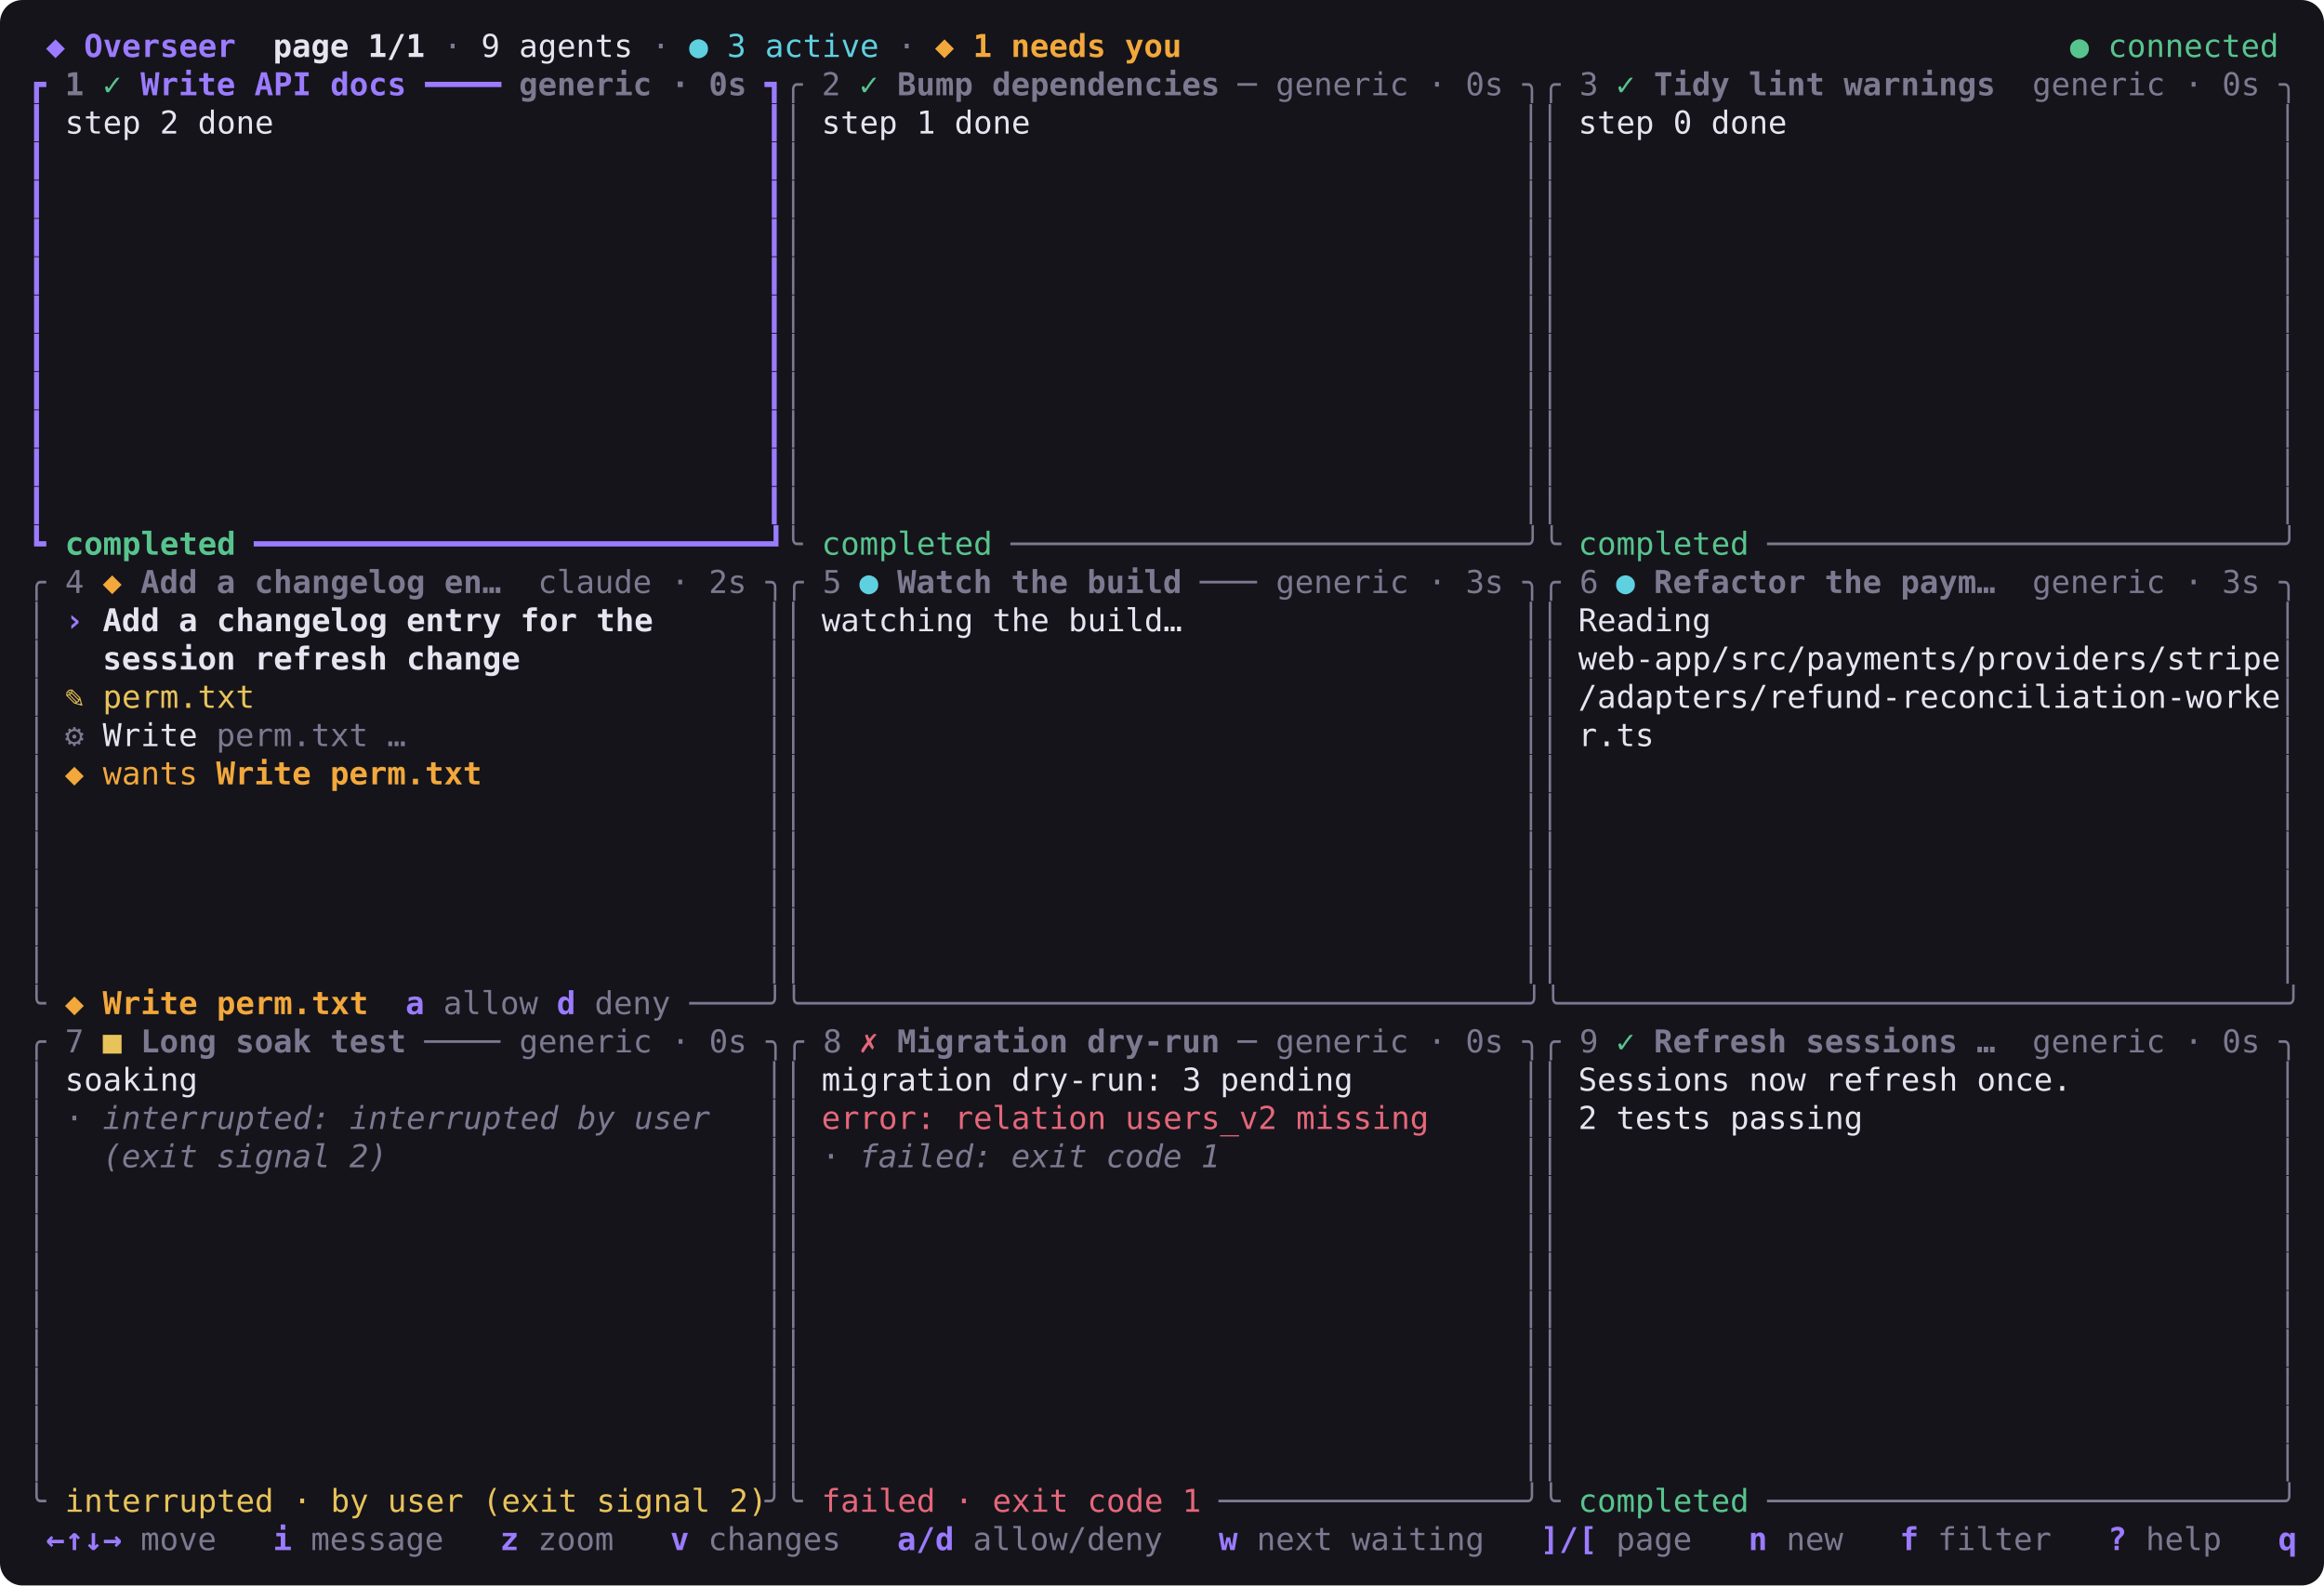
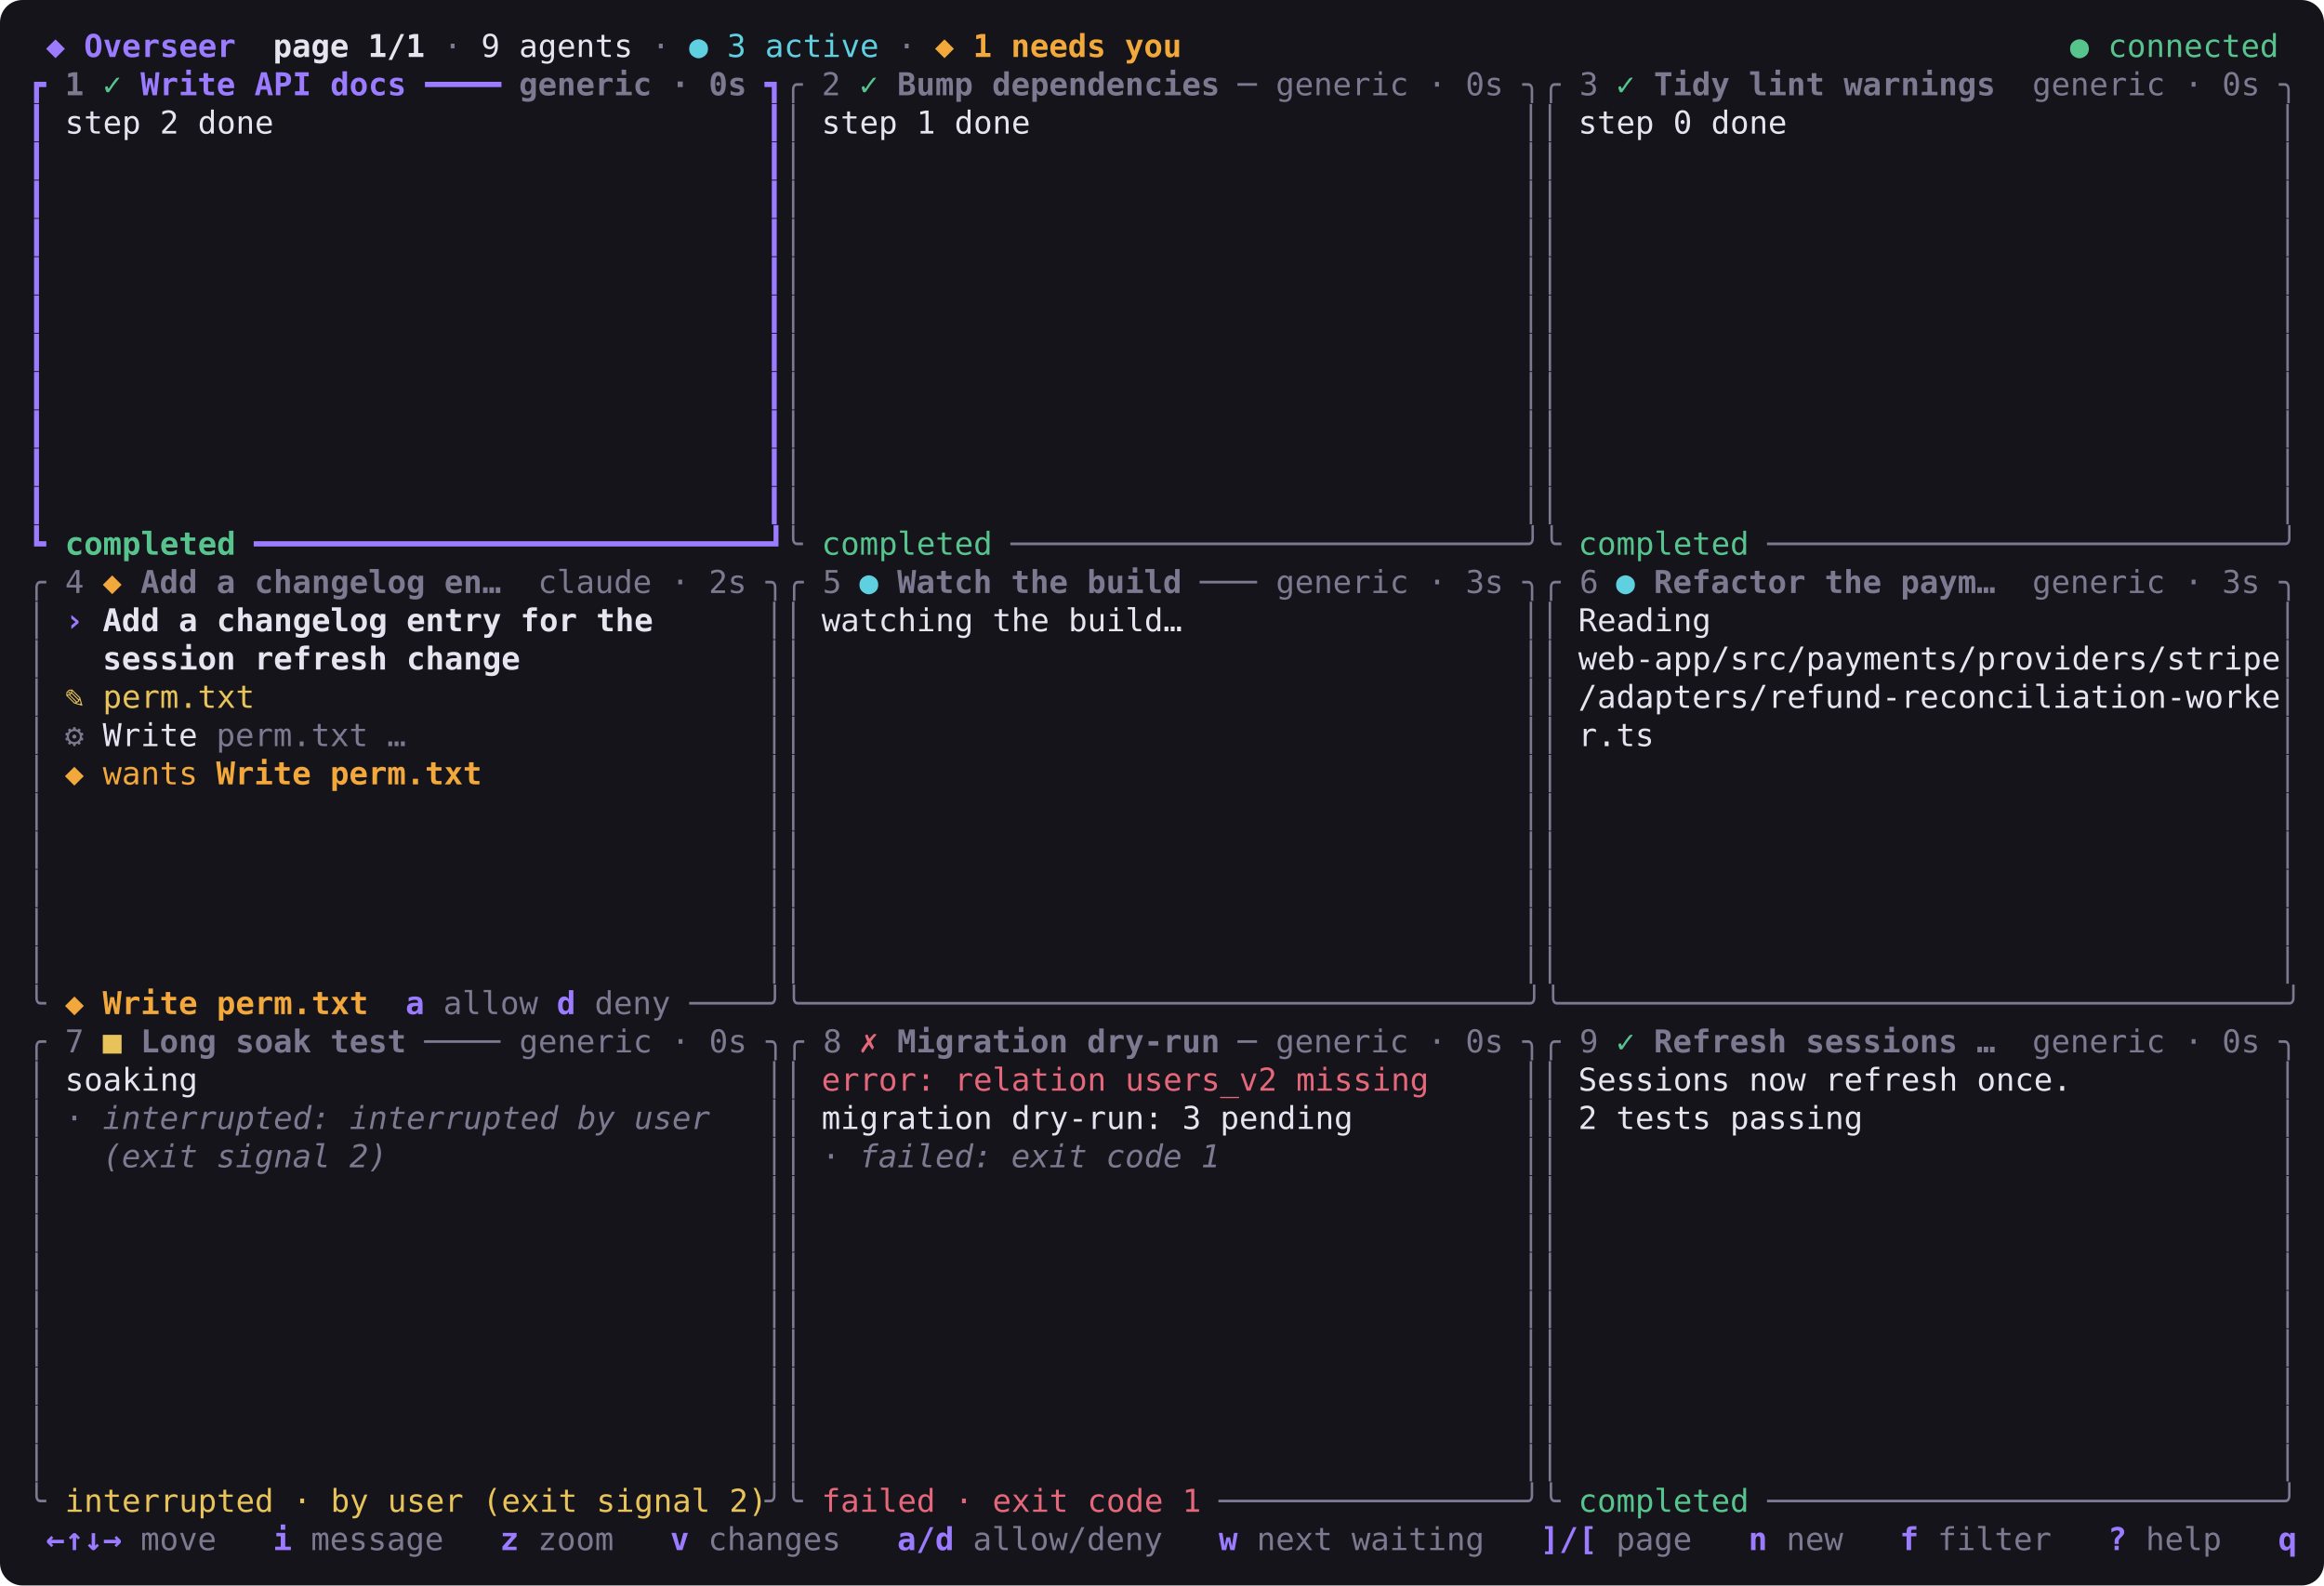
<svg xmlns="http://www.w3.org/2000/svg" width="1032" height="704" viewBox="0 0 1032 704">
  <rect width="100%" height="100%" rx="10" fill="#15141b" />
  <g font-family="ui-monospace, SFMono-Regular, Menlo, monospace" font-size="14">
    <text x="12.0" y="25.3" textLength="100.8" lengthAdjust="spacingAndGlyphs" fill="#9b7bff" font-weight="700" xml:space="preserve"> ◆ Overseer </text>
    <text x="112.8" y="25.3" textLength="84.0" lengthAdjust="spacingAndGlyphs" fill="#e6e4ef" font-weight="700" xml:space="preserve"> page 1/1 </text>
    <text x="196.8" y="25.3" textLength="16.8" lengthAdjust="spacingAndGlyphs" fill="#7d7990" xml:space="preserve">· </text>
    <text x="213.6" y="25.3" textLength="67.2" lengthAdjust="spacingAndGlyphs" fill="#e6e4ef" xml:space="preserve">9 agents</text>
    <text x="280.8" y="25.3" textLength="25.2" lengthAdjust="spacingAndGlyphs" fill="#7d7990" xml:space="preserve"> · </text>
    <text x="306.0" y="25.3" textLength="84.0" lengthAdjust="spacingAndGlyphs" fill="#5fd0e0" xml:space="preserve">● 3 active</text>
    <text x="390.0" y="25.3" textLength="25.2" lengthAdjust="spacingAndGlyphs" fill="#7d7990" xml:space="preserve"> · </text>
    <text x="415.2" y="25.3" textLength="109.2" lengthAdjust="spacingAndGlyphs" fill="#f2a83b" font-weight="700" xml:space="preserve">◆ 1 needs you</text>
    <text x="919.2" y="25.3" textLength="100.8" lengthAdjust="spacingAndGlyphs" fill="#58c48d" xml:space="preserve">● connected </text>
    <text x="12.0" y="42.3" textLength="8.4" lengthAdjust="spacingAndGlyphs" fill="#9b7bff" font-weight="700" xml:space="preserve">┏</text>
    <text x="20.4" y="42.3" textLength="25.2" lengthAdjust="spacingAndGlyphs" fill="#7d7990" font-weight="700" xml:space="preserve"> 1 </text>
    <text x="45.6" y="42.3" textLength="16.8" lengthAdjust="spacingAndGlyphs" fill="#58c48d" font-weight="700" xml:space="preserve">✓ </text>
    <text x="62.4" y="42.3" textLength="159.6" lengthAdjust="spacingAndGlyphs" fill="#9b7bff" font-weight="700" xml:space="preserve">Write API docs ━━━━</text>
    <text x="222.0" y="42.3" textLength="117.6" lengthAdjust="spacingAndGlyphs" fill="#7d7990" font-weight="700" xml:space="preserve"> generic · 0s </text>
    <text x="339.6" y="42.3" textLength="8.4" lengthAdjust="spacingAndGlyphs" fill="#9b7bff" font-weight="700" xml:space="preserve">┓</text>
    <text x="348.0" y="42.3" textLength="33.6" lengthAdjust="spacingAndGlyphs" fill="#7d7990" xml:space="preserve">╭ 2 </text>
    <text x="381.6" y="42.3" textLength="16.8" lengthAdjust="spacingAndGlyphs" fill="#58c48d" xml:space="preserve">✓ </text>
    <text x="398.4" y="42.3" textLength="142.8" lengthAdjust="spacingAndGlyphs" fill="#7d7990" font-weight="700" xml:space="preserve">Bump dependencies</text>
    <text x="541.2" y="42.3" textLength="176.4" lengthAdjust="spacingAndGlyphs" fill="#7d7990" xml:space="preserve"> ─ generic · 0s ╮╭ 3 </text>
    <text x="717.6" y="42.3" textLength="16.8" lengthAdjust="spacingAndGlyphs" fill="#58c48d" xml:space="preserve">✓ </text>
    <text x="734.4" y="42.3" textLength="151.2" lengthAdjust="spacingAndGlyphs" fill="#7d7990" font-weight="700" xml:space="preserve">Tidy lint warnings</text>
    <text x="885.6" y="42.3" textLength="134.4" lengthAdjust="spacingAndGlyphs" fill="#7d7990" xml:space="preserve">  generic · 0s ╮</text>
    <text x="12.0" y="59.3" textLength="8.4" lengthAdjust="spacingAndGlyphs" fill="#9b7bff" font-weight="700" xml:space="preserve">┃</text>
    <text x="20.4" y="59.3" textLength="319.2" lengthAdjust="spacingAndGlyphs" fill="#e6e4ef" xml:space="preserve"> step 2 done                          </text>
    <text x="339.6" y="59.3" textLength="8.4" lengthAdjust="spacingAndGlyphs" fill="#9b7bff" font-weight="700" xml:space="preserve">┃</text>
    <text x="348.0" y="59.3" textLength="8.4" lengthAdjust="spacingAndGlyphs" fill="#7d7990" xml:space="preserve">│</text>
    <text x="356.4" y="59.3" textLength="319.2" lengthAdjust="spacingAndGlyphs" fill="#e6e4ef" xml:space="preserve"> step 1 done                          </text>
    <text x="675.6" y="59.3" textLength="16.8" lengthAdjust="spacingAndGlyphs" fill="#7d7990" xml:space="preserve">││</text>
    <text x="692.4" y="59.3" textLength="319.2" lengthAdjust="spacingAndGlyphs" fill="#e6e4ef" xml:space="preserve"> step 0 done                          </text>
    <text x="1011.6" y="59.3" textLength="8.4" lengthAdjust="spacingAndGlyphs" fill="#7d7990" xml:space="preserve">│</text>
    <text x="12.0" y="76.3" textLength="8.4" lengthAdjust="spacingAndGlyphs" fill="#9b7bff" font-weight="700" xml:space="preserve">┃</text>
    <text x="339.6" y="76.3" textLength="8.4" lengthAdjust="spacingAndGlyphs" fill="#9b7bff" font-weight="700" xml:space="preserve">┃</text>
    <text x="348.0" y="76.3" textLength="8.4" lengthAdjust="spacingAndGlyphs" fill="#7d7990" xml:space="preserve">│</text>
    <text x="675.6" y="76.3" textLength="16.8" lengthAdjust="spacingAndGlyphs" fill="#7d7990" xml:space="preserve">││</text>
    <text x="1011.6" y="76.3" textLength="8.4" lengthAdjust="spacingAndGlyphs" fill="#7d7990" xml:space="preserve">│</text>
    <text x="12.0" y="93.3" textLength="8.4" lengthAdjust="spacingAndGlyphs" fill="#9b7bff" font-weight="700" xml:space="preserve">┃</text>
    <text x="339.6" y="93.3" textLength="8.4" lengthAdjust="spacingAndGlyphs" fill="#9b7bff" font-weight="700" xml:space="preserve">┃</text>
    <text x="348.0" y="93.3" textLength="8.4" lengthAdjust="spacingAndGlyphs" fill="#7d7990" xml:space="preserve">│</text>
    <text x="675.6" y="93.3" textLength="16.8" lengthAdjust="spacingAndGlyphs" fill="#7d7990" xml:space="preserve">││</text>
    <text x="1011.6" y="93.3" textLength="8.4" lengthAdjust="spacingAndGlyphs" fill="#7d7990" xml:space="preserve">│</text>
    <text x="12.0" y="110.3" textLength="8.4" lengthAdjust="spacingAndGlyphs" fill="#9b7bff" font-weight="700" xml:space="preserve">┃</text>
    <text x="339.6" y="110.3" textLength="8.4" lengthAdjust="spacingAndGlyphs" fill="#9b7bff" font-weight="700" xml:space="preserve">┃</text>
    <text x="348.0" y="110.3" textLength="8.4" lengthAdjust="spacingAndGlyphs" fill="#7d7990" xml:space="preserve">│</text>
    <text x="675.6" y="110.3" textLength="16.8" lengthAdjust="spacingAndGlyphs" fill="#7d7990" xml:space="preserve">││</text>
    <text x="1011.6" y="110.3" textLength="8.4" lengthAdjust="spacingAndGlyphs" fill="#7d7990" xml:space="preserve">│</text>
    <text x="12.0" y="127.3" textLength="8.4" lengthAdjust="spacingAndGlyphs" fill="#9b7bff" font-weight="700" xml:space="preserve">┃</text>
    <text x="339.6" y="127.3" textLength="8.4" lengthAdjust="spacingAndGlyphs" fill="#9b7bff" font-weight="700" xml:space="preserve">┃</text>
    <text x="348.0" y="127.3" textLength="8.4" lengthAdjust="spacingAndGlyphs" fill="#7d7990" xml:space="preserve">│</text>
    <text x="675.6" y="127.3" textLength="16.8" lengthAdjust="spacingAndGlyphs" fill="#7d7990" xml:space="preserve">││</text>
    <text x="1011.6" y="127.3" textLength="8.4" lengthAdjust="spacingAndGlyphs" fill="#7d7990" xml:space="preserve">│</text>
    <text x="12.0" y="144.3" textLength="8.4" lengthAdjust="spacingAndGlyphs" fill="#9b7bff" font-weight="700" xml:space="preserve">┃</text>
    <text x="339.6" y="144.3" textLength="8.4" lengthAdjust="spacingAndGlyphs" fill="#9b7bff" font-weight="700" xml:space="preserve">┃</text>
    <text x="348.0" y="144.3" textLength="8.4" lengthAdjust="spacingAndGlyphs" fill="#7d7990" xml:space="preserve">│</text>
    <text x="675.6" y="144.3" textLength="16.8" lengthAdjust="spacingAndGlyphs" fill="#7d7990" xml:space="preserve">││</text>
    <text x="1011.6" y="144.3" textLength="8.4" lengthAdjust="spacingAndGlyphs" fill="#7d7990" xml:space="preserve">│</text>
    <text x="12.0" y="161.3" textLength="8.4" lengthAdjust="spacingAndGlyphs" fill="#9b7bff" font-weight="700" xml:space="preserve">┃</text>
    <text x="339.6" y="161.3" textLength="8.4" lengthAdjust="spacingAndGlyphs" fill="#9b7bff" font-weight="700" xml:space="preserve">┃</text>
    <text x="348.0" y="161.3" textLength="8.4" lengthAdjust="spacingAndGlyphs" fill="#7d7990" xml:space="preserve">│</text>
    <text x="675.6" y="161.3" textLength="16.8" lengthAdjust="spacingAndGlyphs" fill="#7d7990" xml:space="preserve">││</text>
    <text x="1011.6" y="161.3" textLength="8.4" lengthAdjust="spacingAndGlyphs" fill="#7d7990" xml:space="preserve">│</text>
    <text x="12.0" y="178.3" textLength="8.4" lengthAdjust="spacingAndGlyphs" fill="#9b7bff" font-weight="700" xml:space="preserve">┃</text>
    <text x="339.6" y="178.3" textLength="8.4" lengthAdjust="spacingAndGlyphs" fill="#9b7bff" font-weight="700" xml:space="preserve">┃</text>
    <text x="348.0" y="178.3" textLength="8.4" lengthAdjust="spacingAndGlyphs" fill="#7d7990" xml:space="preserve">│</text>
    <text x="675.6" y="178.3" textLength="16.8" lengthAdjust="spacingAndGlyphs" fill="#7d7990" xml:space="preserve">││</text>
    <text x="1011.6" y="178.3" textLength="8.4" lengthAdjust="spacingAndGlyphs" fill="#7d7990" xml:space="preserve">│</text>
    <text x="12.0" y="195.3" textLength="8.4" lengthAdjust="spacingAndGlyphs" fill="#9b7bff" font-weight="700" xml:space="preserve">┃</text>
    <text x="339.6" y="195.3" textLength="8.4" lengthAdjust="spacingAndGlyphs" fill="#9b7bff" font-weight="700" xml:space="preserve">┃</text>
    <text x="348.0" y="195.3" textLength="8.4" lengthAdjust="spacingAndGlyphs" fill="#7d7990" xml:space="preserve">│</text>
    <text x="675.6" y="195.3" textLength="16.8" lengthAdjust="spacingAndGlyphs" fill="#7d7990" xml:space="preserve">││</text>
    <text x="1011.6" y="195.3" textLength="8.4" lengthAdjust="spacingAndGlyphs" fill="#7d7990" xml:space="preserve">│</text>
    <text x="12.0" y="212.3" textLength="8.4" lengthAdjust="spacingAndGlyphs" fill="#9b7bff" font-weight="700" xml:space="preserve">┃</text>
    <text x="339.6" y="212.3" textLength="8.4" lengthAdjust="spacingAndGlyphs" fill="#9b7bff" font-weight="700" xml:space="preserve">┃</text>
    <text x="348.0" y="212.3" textLength="8.4" lengthAdjust="spacingAndGlyphs" fill="#7d7990" xml:space="preserve">│</text>
    <text x="675.6" y="212.3" textLength="16.8" lengthAdjust="spacingAndGlyphs" fill="#7d7990" xml:space="preserve">││</text>
    <text x="1011.6" y="212.3" textLength="8.4" lengthAdjust="spacingAndGlyphs" fill="#7d7990" xml:space="preserve">│</text>
    <text x="12.0" y="229.3" textLength="8.4" lengthAdjust="spacingAndGlyphs" fill="#9b7bff" font-weight="700" xml:space="preserve">┃</text>
    <text x="339.6" y="229.3" textLength="8.4" lengthAdjust="spacingAndGlyphs" fill="#9b7bff" font-weight="700" xml:space="preserve">┃</text>
    <text x="348.0" y="229.3" textLength="8.4" lengthAdjust="spacingAndGlyphs" fill="#7d7990" xml:space="preserve">│</text>
    <text x="675.6" y="229.3" textLength="16.8" lengthAdjust="spacingAndGlyphs" fill="#7d7990" xml:space="preserve">││</text>
    <text x="1011.6" y="229.3" textLength="8.4" lengthAdjust="spacingAndGlyphs" fill="#7d7990" xml:space="preserve">│</text>
    <text x="12.0" y="246.3" textLength="8.4" lengthAdjust="spacingAndGlyphs" fill="#9b7bff" font-weight="700" xml:space="preserve">┗</text>
    <text x="20.4" y="246.3" textLength="92.4" lengthAdjust="spacingAndGlyphs" fill="#58c48d" font-weight="700" xml:space="preserve"> completed </text>
    <text x="112.8" y="246.3" textLength="235.2" lengthAdjust="spacingAndGlyphs" fill="#9b7bff" font-weight="700" xml:space="preserve">━━━━━━━━━━━━━━━━━━━━━━━━━━━┛</text>
    <text x="348.0" y="246.3" textLength="8.4" lengthAdjust="spacingAndGlyphs" fill="#7d7990" xml:space="preserve">╰</text>
    <text x="356.4" y="246.3" textLength="92.4" lengthAdjust="spacingAndGlyphs" fill="#58c48d" xml:space="preserve"> completed </text>
    <text x="448.8" y="246.3" textLength="243.6" lengthAdjust="spacingAndGlyphs" fill="#7d7990" xml:space="preserve">───────────────────────────╯╰</text>
    <text x="692.4" y="246.3" textLength="92.4" lengthAdjust="spacingAndGlyphs" fill="#58c48d" xml:space="preserve"> completed </text>
    <text x="784.8" y="246.3" textLength="235.2" lengthAdjust="spacingAndGlyphs" fill="#7d7990" xml:space="preserve">───────────────────────────╯</text>
    <text x="12.0" y="263.3" textLength="33.6" lengthAdjust="spacingAndGlyphs" fill="#7d7990" xml:space="preserve">╭ 4 </text>
    <text x="45.6" y="263.3" textLength="16.8" lengthAdjust="spacingAndGlyphs" fill="#f2a83b" xml:space="preserve">◆ </text>
    <text x="62.4" y="263.3" textLength="159.6" lengthAdjust="spacingAndGlyphs" fill="#7d7990" font-weight="700" xml:space="preserve">Add a changelog en…</text>
    <text x="222.0" y="263.3" textLength="159.6" lengthAdjust="spacingAndGlyphs" fill="#7d7990" xml:space="preserve">  claude · 2s ╮╭ 5 </text>
    <text x="381.6" y="263.3" textLength="16.8" lengthAdjust="spacingAndGlyphs" fill="#5fd0e0" xml:space="preserve">● </text>
    <text x="398.4" y="263.3" textLength="126.0" lengthAdjust="spacingAndGlyphs" fill="#7d7990" font-weight="700" xml:space="preserve">Watch the build</text>
    <text x="524.4" y="263.3" textLength="193.2" lengthAdjust="spacingAndGlyphs" fill="#7d7990" xml:space="preserve"> ─── generic · 3s ╮╭ 6 </text>
    <text x="717.6" y="263.3" textLength="16.8" lengthAdjust="spacingAndGlyphs" fill="#5fd0e0" xml:space="preserve">● </text>
    <text x="734.4" y="263.3" textLength="151.2" lengthAdjust="spacingAndGlyphs" fill="#7d7990" font-weight="700" xml:space="preserve">Refactor the paym…</text>
    <text x="885.6" y="263.3" textLength="134.4" lengthAdjust="spacingAndGlyphs" fill="#7d7990" xml:space="preserve">  generic · 3s ╮</text>
    <text x="12.0" y="280.3" textLength="8.4" lengthAdjust="spacingAndGlyphs" fill="#7d7990" xml:space="preserve">│</text>
    <text x="28.8" y="280.3" textLength="16.8" lengthAdjust="spacingAndGlyphs" fill="#9b7bff" font-weight="700" xml:space="preserve">› </text>
    <text x="45.6" y="280.3" textLength="252.0" lengthAdjust="spacingAndGlyphs" fill="#e6e4ef" font-weight="700" xml:space="preserve">Add a changelog entry for the </text>
    <text x="339.6" y="280.3" textLength="16.8" lengthAdjust="spacingAndGlyphs" fill="#7d7990" xml:space="preserve">││</text>
    <text x="356.4" y="280.3" textLength="319.2" lengthAdjust="spacingAndGlyphs" fill="#e6e4ef" xml:space="preserve"> watching the build…                  </text>
    <text x="675.6" y="280.3" textLength="16.8" lengthAdjust="spacingAndGlyphs" fill="#7d7990" xml:space="preserve">││</text>
    <text x="692.4" y="280.3" textLength="319.2" lengthAdjust="spacingAndGlyphs" fill="#e6e4ef" xml:space="preserve"> Reading                              </text>
    <text x="1011.6" y="280.3" textLength="8.4" lengthAdjust="spacingAndGlyphs" fill="#7d7990" xml:space="preserve">│</text>
    <text x="12.0" y="297.3" textLength="8.4" lengthAdjust="spacingAndGlyphs" fill="#7d7990" xml:space="preserve">│</text>
    <text x="45.6" y="297.3" textLength="184.8" lengthAdjust="spacingAndGlyphs" fill="#e6e4ef" font-weight="700" xml:space="preserve">session refresh change</text>
    <text x="339.6" y="297.3" textLength="16.8" lengthAdjust="spacingAndGlyphs" fill="#7d7990" xml:space="preserve">││</text>
    <text x="675.6" y="297.3" textLength="16.8" lengthAdjust="spacingAndGlyphs" fill="#7d7990" xml:space="preserve">││</text>
    <text x="692.4" y="297.3" textLength="319.2" lengthAdjust="spacingAndGlyphs" fill="#e6e4ef" xml:space="preserve"> web-app/src/payments/providers/stripe</text>
    <text x="1011.6" y="297.3" textLength="8.4" lengthAdjust="spacingAndGlyphs" fill="#7d7990" xml:space="preserve">│</text>
    <text x="12.0" y="314.3" textLength="8.4" lengthAdjust="spacingAndGlyphs" fill="#7d7990" xml:space="preserve">│</text>
    <text x="28.8" y="314.3" textLength="84.0" lengthAdjust="spacingAndGlyphs" fill="#e8c35a" xml:space="preserve">✎ perm.txt</text>
    <text x="339.6" y="314.3" textLength="16.8" lengthAdjust="spacingAndGlyphs" fill="#7d7990" xml:space="preserve">││</text>
    <text x="675.6" y="314.3" textLength="16.8" lengthAdjust="spacingAndGlyphs" fill="#7d7990" xml:space="preserve">││</text>
    <text x="692.4" y="314.3" textLength="319.2" lengthAdjust="spacingAndGlyphs" fill="#e6e4ef" xml:space="preserve"> /adapters/refund-reconciliation-worke</text>
    <text x="1011.6" y="314.3" textLength="8.4" lengthAdjust="spacingAndGlyphs" fill="#7d7990" xml:space="preserve">│</text>
    <text x="12.0" y="331.3" textLength="8.4" lengthAdjust="spacingAndGlyphs" fill="#7d7990" xml:space="preserve">│</text>
    <text x="28.8" y="331.3" textLength="16.8" lengthAdjust="spacingAndGlyphs" fill="#7d7990" xml:space="preserve">⚙ </text>
    <text x="45.6" y="331.3" textLength="42.0" lengthAdjust="spacingAndGlyphs" fill="#e6e4ef" xml:space="preserve">Write</text>
    <text x="87.6" y="331.3" textLength="92.4" lengthAdjust="spacingAndGlyphs" fill="#7d7990" xml:space="preserve"> perm.txt …</text>
    <text x="339.6" y="331.3" textLength="16.8" lengthAdjust="spacingAndGlyphs" fill="#7d7990" xml:space="preserve">││</text>
    <text x="675.6" y="331.3" textLength="16.8" lengthAdjust="spacingAndGlyphs" fill="#7d7990" xml:space="preserve">││</text>
    <text x="692.4" y="331.3" textLength="319.2" lengthAdjust="spacingAndGlyphs" fill="#e6e4ef" xml:space="preserve"> r.ts                                 </text>
    <text x="1011.6" y="331.3" textLength="8.4" lengthAdjust="spacingAndGlyphs" fill="#7d7990" xml:space="preserve">│</text>
    <text x="12.0" y="348.3" textLength="8.4" lengthAdjust="spacingAndGlyphs" fill="#7d7990" xml:space="preserve">│</text>
    <text x="28.8" y="348.3" textLength="67.2" lengthAdjust="spacingAndGlyphs" fill="#f2a83b" xml:space="preserve">◆ wants </text>
    <text x="96.0" y="348.3" textLength="117.6" lengthAdjust="spacingAndGlyphs" fill="#f2a83b" font-weight="700" xml:space="preserve">Write perm.txt</text>
    <text x="339.6" y="348.3" textLength="16.8" lengthAdjust="spacingAndGlyphs" fill="#7d7990" xml:space="preserve">││</text>
    <text x="675.6" y="348.3" textLength="16.8" lengthAdjust="spacingAndGlyphs" fill="#7d7990" xml:space="preserve">││</text>
    <text x="1011.6" y="348.3" textLength="8.4" lengthAdjust="spacingAndGlyphs" fill="#7d7990" xml:space="preserve">│</text>
    <text x="12.0" y="365.3" textLength="8.4" lengthAdjust="spacingAndGlyphs" fill="#7d7990" xml:space="preserve">│</text>
    <text x="339.6" y="365.3" textLength="16.8" lengthAdjust="spacingAndGlyphs" fill="#7d7990" xml:space="preserve">││</text>
    <text x="675.6" y="365.3" textLength="16.8" lengthAdjust="spacingAndGlyphs" fill="#7d7990" xml:space="preserve">││</text>
    <text x="1011.6" y="365.3" textLength="8.4" lengthAdjust="spacingAndGlyphs" fill="#7d7990" xml:space="preserve">│</text>
    <text x="12.0" y="382.3" textLength="8.4" lengthAdjust="spacingAndGlyphs" fill="#7d7990" xml:space="preserve">│</text>
    <text x="339.6" y="382.3" textLength="16.8" lengthAdjust="spacingAndGlyphs" fill="#7d7990" xml:space="preserve">││</text>
    <text x="675.6" y="382.3" textLength="16.8" lengthAdjust="spacingAndGlyphs" fill="#7d7990" xml:space="preserve">││</text>
    <text x="1011.6" y="382.3" textLength="8.4" lengthAdjust="spacingAndGlyphs" fill="#7d7990" xml:space="preserve">│</text>
    <text x="12.0" y="399.3" textLength="8.4" lengthAdjust="spacingAndGlyphs" fill="#7d7990" xml:space="preserve">│</text>
    <text x="339.6" y="399.3" textLength="16.8" lengthAdjust="spacingAndGlyphs" fill="#7d7990" xml:space="preserve">││</text>
    <text x="675.6" y="399.3" textLength="16.8" lengthAdjust="spacingAndGlyphs" fill="#7d7990" xml:space="preserve">││</text>
    <text x="1011.6" y="399.3" textLength="8.4" lengthAdjust="spacingAndGlyphs" fill="#7d7990" xml:space="preserve">│</text>
    <text x="12.0" y="416.3" textLength="8.4" lengthAdjust="spacingAndGlyphs" fill="#7d7990" xml:space="preserve">│</text>
    <text x="339.6" y="416.3" textLength="16.8" lengthAdjust="spacingAndGlyphs" fill="#7d7990" xml:space="preserve">││</text>
    <text x="675.6" y="416.3" textLength="16.8" lengthAdjust="spacingAndGlyphs" fill="#7d7990" xml:space="preserve">││</text>
    <text x="1011.6" y="416.3" textLength="8.4" lengthAdjust="spacingAndGlyphs" fill="#7d7990" xml:space="preserve">│</text>
    <text x="12.0" y="433.3" textLength="8.4" lengthAdjust="spacingAndGlyphs" fill="#7d7990" xml:space="preserve">│</text>
    <text x="339.6" y="433.3" textLength="16.8" lengthAdjust="spacingAndGlyphs" fill="#7d7990" xml:space="preserve">││</text>
    <text x="675.6" y="433.3" textLength="16.8" lengthAdjust="spacingAndGlyphs" fill="#7d7990" xml:space="preserve">││</text>
    <text x="1011.6" y="433.3" textLength="8.4" lengthAdjust="spacingAndGlyphs" fill="#7d7990" xml:space="preserve">│</text>
    <text x="12.0" y="450.3" textLength="8.4" lengthAdjust="spacingAndGlyphs" fill="#7d7990" xml:space="preserve">╰</text>
    <text x="20.4" y="450.3" textLength="25.2" lengthAdjust="spacingAndGlyphs" fill="#f2a83b" xml:space="preserve"> ◆ </text>
    <text x="45.6" y="450.3" textLength="117.6" lengthAdjust="spacingAndGlyphs" fill="#f2a83b" font-weight="700" xml:space="preserve">Write perm.txt</text>
    <text x="163.2" y="450.3" textLength="25.2" lengthAdjust="spacingAndGlyphs" fill="#9b7bff" font-weight="700" xml:space="preserve">  a</text>
    <text x="188.4" y="450.3" textLength="58.8" lengthAdjust="spacingAndGlyphs" fill="#7d7990" xml:space="preserve"> allow </text>
    <text x="247.2" y="450.3" textLength="8.4" lengthAdjust="spacingAndGlyphs" fill="#9b7bff" font-weight="700" xml:space="preserve">d</text>
    <text x="255.6" y="450.3" textLength="764.4" lengthAdjust="spacingAndGlyphs" fill="#7d7990" xml:space="preserve"> deny ────╯╰──────────────────────────────────────╯╰──────────────────────────────────────╯</text>
    <text x="12.0" y="467.3" textLength="33.6" lengthAdjust="spacingAndGlyphs" fill="#7d7990" xml:space="preserve">╭ 7 </text>
    <text x="45.6" y="467.3" textLength="16.8" lengthAdjust="spacingAndGlyphs" fill="#e8c35a" xml:space="preserve">■ </text>
    <text x="62.4" y="467.3" textLength="117.6" lengthAdjust="spacingAndGlyphs" fill="#7d7990" font-weight="700" xml:space="preserve">Long soak test</text>
    <text x="180.0" y="467.3" textLength="201.6" lengthAdjust="spacingAndGlyphs" fill="#7d7990" xml:space="preserve"> ──── generic · 0s ╮╭ 8 </text>
    <text x="381.6" y="467.3" textLength="16.8" lengthAdjust="spacingAndGlyphs" fill="#e5677a" xml:space="preserve">✗ </text>
    <text x="398.4" y="467.3" textLength="142.8" lengthAdjust="spacingAndGlyphs" fill="#7d7990" font-weight="700" xml:space="preserve">Migration dry-run</text>
    <text x="541.2" y="467.3" textLength="176.4" lengthAdjust="spacingAndGlyphs" fill="#7d7990" xml:space="preserve"> ─ generic · 0s ╮╭ 9 </text>
    <text x="717.6" y="467.3" textLength="16.8" lengthAdjust="spacingAndGlyphs" fill="#58c48d" xml:space="preserve">✓ </text>
    <text x="734.4" y="467.3" textLength="151.2" lengthAdjust="spacingAndGlyphs" fill="#7d7990" font-weight="700" xml:space="preserve">Refresh sessions …</text>
    <text x="885.6" y="467.3" textLength="134.4" lengthAdjust="spacingAndGlyphs" fill="#7d7990" xml:space="preserve">  generic · 0s ╮</text>
    <text x="12.0" y="484.3" textLength="8.4" lengthAdjust="spacingAndGlyphs" fill="#7d7990" xml:space="preserve">│</text>
    <text x="20.4" y="484.3" textLength="319.2" lengthAdjust="spacingAndGlyphs" fill="#e6e4ef" xml:space="preserve"> soaking                              </text>
    <text x="339.6" y="484.3" textLength="16.8" lengthAdjust="spacingAndGlyphs" fill="#7d7990" xml:space="preserve">││</text>
-     <text x="356.4" y="484.3" textLength="319.2" lengthAdjust="spacingAndGlyphs" fill="#e6e4ef" xml:space="preserve"> migration dry-run: 3 pending         </text>
+     <text x="364.8" y="484.3" textLength="268.8" lengthAdjust="spacingAndGlyphs" fill="#e5677a" xml:space="preserve">error: relation users_v2 missing</text>
    <text x="675.6" y="484.3" textLength="16.8" lengthAdjust="spacingAndGlyphs" fill="#7d7990" xml:space="preserve">││</text>
    <text x="692.4" y="484.3" textLength="319.2" lengthAdjust="spacingAndGlyphs" fill="#e6e4ef" xml:space="preserve"> Sessions now refresh once.           </text>
    <text x="1011.6" y="484.3" textLength="8.4" lengthAdjust="spacingAndGlyphs" fill="#7d7990" xml:space="preserve">│</text>
    <text x="12.0" y="501.3" textLength="8.4" lengthAdjust="spacingAndGlyphs" fill="#7d7990" xml:space="preserve">│</text>
    <text x="28.8" y="501.3" textLength="16.8" lengthAdjust="spacingAndGlyphs" fill="#7d7990" xml:space="preserve">· </text>
    <text x="45.6" y="501.3" textLength="277.2" lengthAdjust="spacingAndGlyphs" fill="#7d7990" font-style="italic" xml:space="preserve">interrupted: interrupted by user </text>
    <text x="339.6" y="501.3" textLength="16.8" lengthAdjust="spacingAndGlyphs" fill="#7d7990" xml:space="preserve">││</text>
-     <text x="364.8" y="501.3" textLength="268.8" lengthAdjust="spacingAndGlyphs" fill="#e5677a" xml:space="preserve">error: relation users_v2 missing</text>
+     <text x="356.4" y="501.3" textLength="319.2" lengthAdjust="spacingAndGlyphs" fill="#e6e4ef" xml:space="preserve"> migration dry-run: 3 pending         </text>
    <text x="675.6" y="501.3" textLength="16.8" lengthAdjust="spacingAndGlyphs" fill="#7d7990" xml:space="preserve">││</text>
    <text x="692.4" y="501.3" textLength="319.2" lengthAdjust="spacingAndGlyphs" fill="#e6e4ef" xml:space="preserve"> 2 tests passing                      </text>
    <text x="1011.6" y="501.3" textLength="8.4" lengthAdjust="spacingAndGlyphs" fill="#7d7990" xml:space="preserve">│</text>
    <text x="12.0" y="518.3" textLength="8.4" lengthAdjust="spacingAndGlyphs" fill="#7d7990" xml:space="preserve">│</text>
    <text x="45.6" y="518.3" textLength="126.0" lengthAdjust="spacingAndGlyphs" fill="#7d7990" font-style="italic" xml:space="preserve">(exit signal 2)</text>
    <text x="339.6" y="518.3" textLength="16.8" lengthAdjust="spacingAndGlyphs" fill="#7d7990" xml:space="preserve">││</text>
    <text x="364.8" y="518.3" textLength="16.8" lengthAdjust="spacingAndGlyphs" fill="#7d7990" xml:space="preserve">· </text>
    <text x="381.6" y="518.3" textLength="159.6" lengthAdjust="spacingAndGlyphs" fill="#7d7990" font-style="italic" xml:space="preserve">failed: exit code 1</text>
    <text x="675.6" y="518.3" textLength="16.8" lengthAdjust="spacingAndGlyphs" fill="#7d7990" xml:space="preserve">││</text>
    <text x="1011.6" y="518.3" textLength="8.4" lengthAdjust="spacingAndGlyphs" fill="#7d7990" xml:space="preserve">│</text>
    <text x="12.0" y="535.3" textLength="8.4" lengthAdjust="spacingAndGlyphs" fill="#7d7990" xml:space="preserve">│</text>
    <text x="339.6" y="535.3" textLength="16.8" lengthAdjust="spacingAndGlyphs" fill="#7d7990" xml:space="preserve">││</text>
    <text x="675.6" y="535.3" textLength="16.8" lengthAdjust="spacingAndGlyphs" fill="#7d7990" xml:space="preserve">││</text>
    <text x="1011.6" y="535.3" textLength="8.4" lengthAdjust="spacingAndGlyphs" fill="#7d7990" xml:space="preserve">│</text>
    <text x="12.0" y="552.3" textLength="8.4" lengthAdjust="spacingAndGlyphs" fill="#7d7990" xml:space="preserve">│</text>
    <text x="339.6" y="552.3" textLength="16.8" lengthAdjust="spacingAndGlyphs" fill="#7d7990" xml:space="preserve">││</text>
    <text x="675.6" y="552.3" textLength="16.8" lengthAdjust="spacingAndGlyphs" fill="#7d7990" xml:space="preserve">││</text>
    <text x="1011.6" y="552.3" textLength="8.4" lengthAdjust="spacingAndGlyphs" fill="#7d7990" xml:space="preserve">│</text>
    <text x="12.0" y="569.3" textLength="8.4" lengthAdjust="spacingAndGlyphs" fill="#7d7990" xml:space="preserve">│</text>
    <text x="339.6" y="569.3" textLength="16.8" lengthAdjust="spacingAndGlyphs" fill="#7d7990" xml:space="preserve">││</text>
    <text x="675.6" y="569.3" textLength="16.8" lengthAdjust="spacingAndGlyphs" fill="#7d7990" xml:space="preserve">││</text>
    <text x="1011.6" y="569.3" textLength="8.4" lengthAdjust="spacingAndGlyphs" fill="#7d7990" xml:space="preserve">│</text>
    <text x="12.0" y="586.3" textLength="8.4" lengthAdjust="spacingAndGlyphs" fill="#7d7990" xml:space="preserve">│</text>
    <text x="339.6" y="586.3" textLength="16.8" lengthAdjust="spacingAndGlyphs" fill="#7d7990" xml:space="preserve">││</text>
    <text x="675.6" y="586.3" textLength="16.8" lengthAdjust="spacingAndGlyphs" fill="#7d7990" xml:space="preserve">││</text>
    <text x="1011.6" y="586.3" textLength="8.4" lengthAdjust="spacingAndGlyphs" fill="#7d7990" xml:space="preserve">│</text>
    <text x="12.0" y="603.3" textLength="8.4" lengthAdjust="spacingAndGlyphs" fill="#7d7990" xml:space="preserve">│</text>
    <text x="339.6" y="603.3" textLength="16.8" lengthAdjust="spacingAndGlyphs" fill="#7d7990" xml:space="preserve">││</text>
    <text x="675.6" y="603.3" textLength="16.8" lengthAdjust="spacingAndGlyphs" fill="#7d7990" xml:space="preserve">││</text>
    <text x="1011.6" y="603.3" textLength="8.4" lengthAdjust="spacingAndGlyphs" fill="#7d7990" xml:space="preserve">│</text>
    <text x="12.0" y="620.3" textLength="8.4" lengthAdjust="spacingAndGlyphs" fill="#7d7990" xml:space="preserve">│</text>
    <text x="339.6" y="620.3" textLength="16.8" lengthAdjust="spacingAndGlyphs" fill="#7d7990" xml:space="preserve">││</text>
    <text x="675.6" y="620.3" textLength="16.8" lengthAdjust="spacingAndGlyphs" fill="#7d7990" xml:space="preserve">││</text>
    <text x="1011.6" y="620.3" textLength="8.4" lengthAdjust="spacingAndGlyphs" fill="#7d7990" xml:space="preserve">│</text>
    <text x="12.0" y="637.3" textLength="8.4" lengthAdjust="spacingAndGlyphs" fill="#7d7990" xml:space="preserve">│</text>
    <text x="339.6" y="637.3" textLength="16.8" lengthAdjust="spacingAndGlyphs" fill="#7d7990" xml:space="preserve">││</text>
    <text x="675.6" y="637.3" textLength="16.8" lengthAdjust="spacingAndGlyphs" fill="#7d7990" xml:space="preserve">││</text>
    <text x="1011.6" y="637.3" textLength="8.4" lengthAdjust="spacingAndGlyphs" fill="#7d7990" xml:space="preserve">│</text>
    <text x="12.0" y="654.3" textLength="8.4" lengthAdjust="spacingAndGlyphs" fill="#7d7990" xml:space="preserve">│</text>
    <text x="339.6" y="654.3" textLength="16.8" lengthAdjust="spacingAndGlyphs" fill="#7d7990" xml:space="preserve">││</text>
    <text x="675.6" y="654.3" textLength="16.8" lengthAdjust="spacingAndGlyphs" fill="#7d7990" xml:space="preserve">││</text>
    <text x="1011.6" y="654.3" textLength="8.4" lengthAdjust="spacingAndGlyphs" fill="#7d7990" xml:space="preserve">│</text>
    <text x="12.0" y="671.3" textLength="8.4" lengthAdjust="spacingAndGlyphs" fill="#7d7990" xml:space="preserve">╰</text>
    <text x="20.4" y="671.3" textLength="319.2" lengthAdjust="spacingAndGlyphs" fill="#e8c35a" xml:space="preserve"> interrupted · by user (exit signal 2)</text>
    <text x="339.6" y="671.3" textLength="16.8" lengthAdjust="spacingAndGlyphs" fill="#7d7990" xml:space="preserve">╯╰</text>
    <text x="356.4" y="671.3" textLength="184.8" lengthAdjust="spacingAndGlyphs" fill="#e5677a" xml:space="preserve"> failed · exit code 1 </text>
    <text x="541.2" y="671.3" textLength="151.2" lengthAdjust="spacingAndGlyphs" fill="#7d7990" xml:space="preserve">────────────────╯╰</text>
    <text x="692.4" y="671.3" textLength="92.4" lengthAdjust="spacingAndGlyphs" fill="#58c48d" xml:space="preserve"> completed </text>
    <text x="784.8" y="671.3" textLength="235.2" lengthAdjust="spacingAndGlyphs" fill="#7d7990" xml:space="preserve">───────────────────────────╯</text>
    <text x="20.4" y="688.3" textLength="33.6" lengthAdjust="spacingAndGlyphs" fill="#9b7bff" font-weight="700" xml:space="preserve">←↑↓→</text>
    <text x="54.0" y="688.3" textLength="67.2" lengthAdjust="spacingAndGlyphs" fill="#7d7990" xml:space="preserve"> move   </text>
    <text x="121.2" y="688.3" textLength="8.4" lengthAdjust="spacingAndGlyphs" fill="#9b7bff" font-weight="700" xml:space="preserve">i</text>
    <text x="129.6" y="688.3" textLength="92.4" lengthAdjust="spacingAndGlyphs" fill="#7d7990" xml:space="preserve"> message   </text>
    <text x="222.0" y="688.3" textLength="8.4" lengthAdjust="spacingAndGlyphs" fill="#9b7bff" font-weight="700" xml:space="preserve">z</text>
    <text x="230.4" y="688.3" textLength="67.2" lengthAdjust="spacingAndGlyphs" fill="#7d7990" xml:space="preserve"> zoom   </text>
    <text x="297.6" y="688.3" textLength="8.4" lengthAdjust="spacingAndGlyphs" fill="#9b7bff" font-weight="700" xml:space="preserve">v</text>
    <text x="306.0" y="688.3" textLength="92.4" lengthAdjust="spacingAndGlyphs" fill="#7d7990" xml:space="preserve"> changes   </text>
    <text x="398.4" y="688.3" textLength="25.2" lengthAdjust="spacingAndGlyphs" fill="#9b7bff" font-weight="700" xml:space="preserve">a/d</text>
    <text x="423.6" y="688.3" textLength="117.6" lengthAdjust="spacingAndGlyphs" fill="#7d7990" xml:space="preserve"> allow/deny   </text>
    <text x="541.2" y="688.3" textLength="8.4" lengthAdjust="spacingAndGlyphs" fill="#9b7bff" font-weight="700" xml:space="preserve">w</text>
    <text x="549.6" y="688.3" textLength="134.4" lengthAdjust="spacingAndGlyphs" fill="#7d7990" xml:space="preserve"> next waiting   </text>
    <text x="684.0" y="688.3" textLength="25.2" lengthAdjust="spacingAndGlyphs" fill="#9b7bff" font-weight="700" xml:space="preserve">]/[</text>
    <text x="709.2" y="688.3" textLength="67.2" lengthAdjust="spacingAndGlyphs" fill="#7d7990" xml:space="preserve"> page   </text>
    <text x="776.4" y="688.3" textLength="8.4" lengthAdjust="spacingAndGlyphs" fill="#9b7bff" font-weight="700" xml:space="preserve">n</text>
    <text x="784.8" y="688.3" textLength="58.8" lengthAdjust="spacingAndGlyphs" fill="#7d7990" xml:space="preserve"> new   </text>
    <text x="843.6" y="688.3" textLength="8.4" lengthAdjust="spacingAndGlyphs" fill="#9b7bff" font-weight="700" xml:space="preserve">f</text>
    <text x="852.0" y="688.3" textLength="84.0" lengthAdjust="spacingAndGlyphs" fill="#7d7990" xml:space="preserve"> filter   </text>
    <text x="936.0" y="688.3" textLength="8.4" lengthAdjust="spacingAndGlyphs" fill="#9b7bff" font-weight="700" xml:space="preserve">?</text>
    <text x="944.4" y="688.3" textLength="67.2" lengthAdjust="spacingAndGlyphs" fill="#7d7990" xml:space="preserve"> help   </text>
    <text x="1011.6" y="688.3" textLength="8.4" lengthAdjust="spacingAndGlyphs" fill="#9b7bff" font-weight="700" xml:space="preserve">q</text>
  </g>
</svg>
